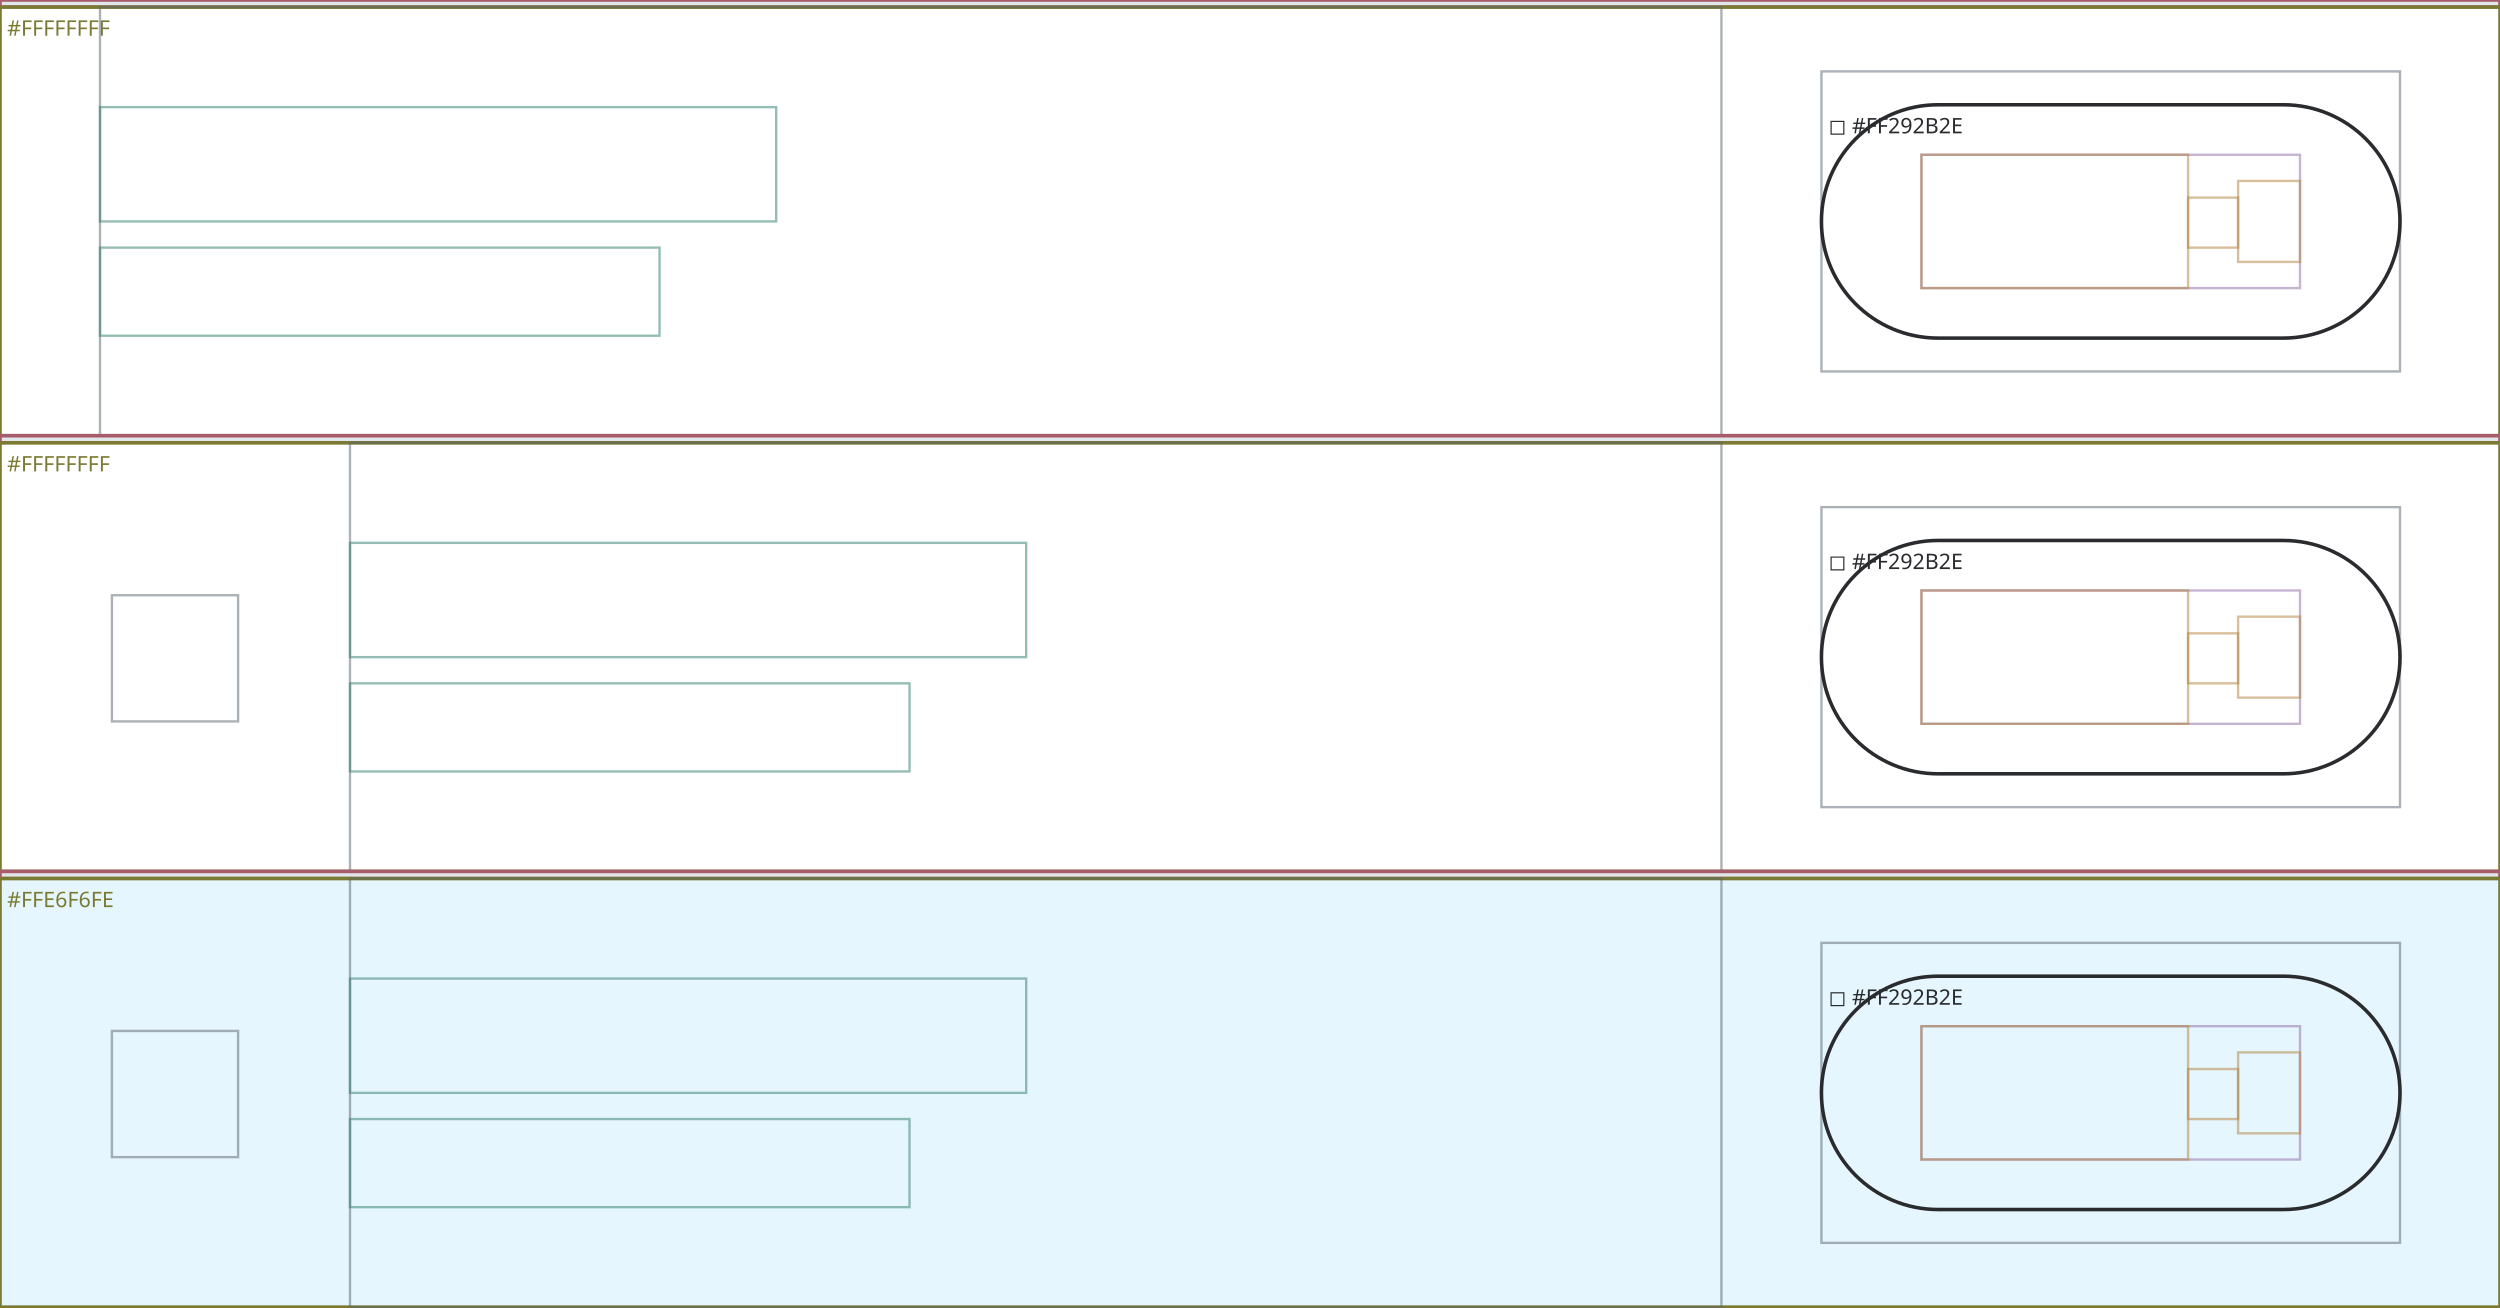
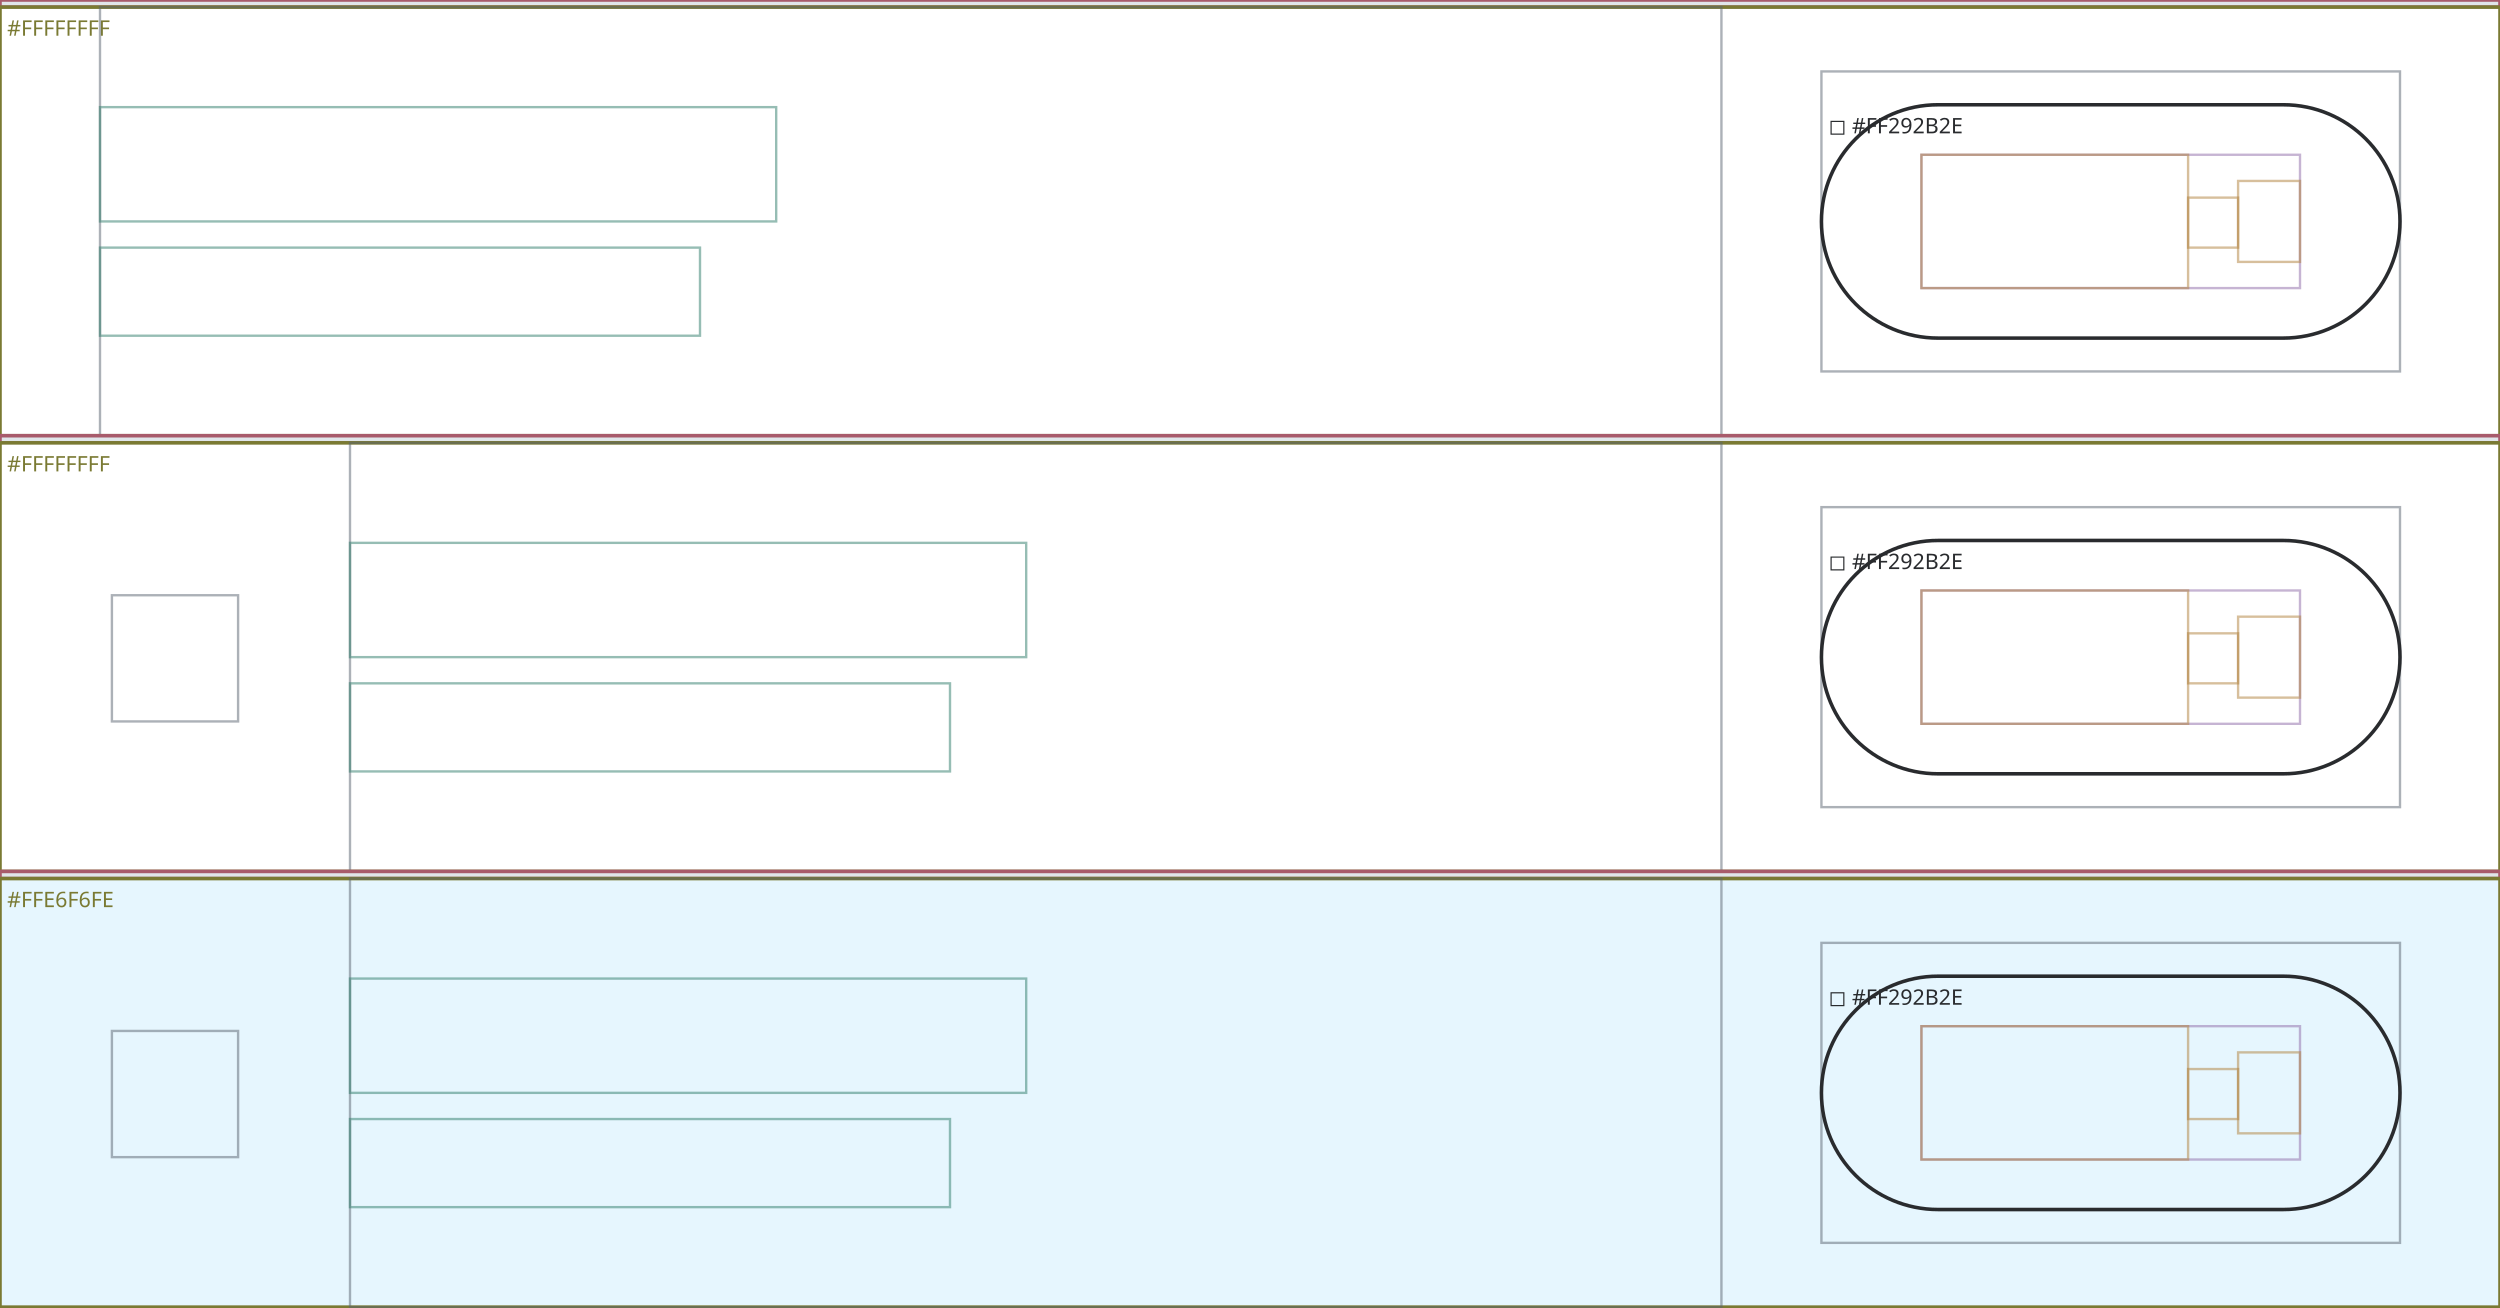
<svg xmlns="http://www.w3.org/2000/svg" viewBox="0 0 1050 549" width="1050" height="549" role="img" aria-label="Content/Bookmark row layout wireframe">
  <rect width="1050" height="549" fill="#ffffff" />
  <g>
    <rect x="0" y="0" width="1050" height="549" fill="none" fill-opacity="0" stroke="#5B6470" stroke-width="1" stroke-opacity="0.5" />
  </g>
  <g>
    <rect x="0" y="0" width="1050" height="549" fill="none" fill-opacity="0" stroke="#2E7D6B" stroke-width="1" stroke-opacity="0.5" />
  </g>
  <g>
    <rect x="0" y="0" width="1050" height="549" fill="#FFFFFF" fill-opacity="1" stroke="#8E6BA8" stroke-width="1.5" stroke-opacity="1" />
    <text x="3" y="12" font-family="system-ui, sans-serif" font-size="9" fill="#8E6BA8">#FFFFFFFF</text>
  </g>
  <g>
    <rect x="0" y="0" width="1050" height="549" fill="none" fill-opacity="0" stroke="#B0813B" stroke-width="1" stroke-opacity="0.5" />
  </g>
  <g>
    <rect x="0" y="0" width="1050" height="183" fill="none" fill-opacity="0" stroke="#3B72A8" stroke-width="1" stroke-opacity="0.5" />
  </g>
  <g>
    <rect x="0" y="0" width="1050" height="3" fill="#E0E6EA" fill-opacity="1" stroke="#A85B6B" stroke-width="1.5" stroke-opacity="1" />
    <text x="3" y="12" font-family="system-ui, sans-serif" font-size="9" fill="#A85B6B">#FFE0E6EA</text>
  </g>
  <g>
    <rect x="0" y="3" width="1050" height="180" fill="none" fill-opacity="0" stroke="#A85B6B" stroke-width="1" stroke-opacity="0.5" />
  </g>
  <g>
    <rect x="0" y="3" width="1050" height="180" fill="none" fill-opacity="0" stroke="#4F8A4A" stroke-width="1" stroke-opacity="0.5" />
  </g>
  <g>
    <rect x="0" y="3" width="1050" height="180" fill="#FFFFFF" fill-opacity="1" stroke="#7A7A33" stroke-width="1.5" stroke-opacity="1" />
    <text x="3" y="15" font-family="system-ui, sans-serif" font-size="9" fill="#7A7A33">#FFFFFFFF</text>
  </g>
  <g>
    <rect x="42" y="3" width="681" height="180" fill="none" fill-opacity="0" stroke="#5B6470" stroke-width="1" stroke-opacity="0.5" />
  </g>
  <g>
    <rect x="42" y="45" width="284" height="48" fill="none" fill-opacity="0" stroke="#2E7D6B" stroke-width="1" stroke-opacity="0.5" />
  </g>
  <g>
-     <rect x="42" y="104" width="235" height="37" fill="none" fill-opacity="0" stroke="#2E7D6B" stroke-width="1" stroke-opacity="0.5" />
+     <rect x="42" y="104" width="252" height="37" fill="none" fill-opacity="0" stroke="#2E7D6B" stroke-width="1" stroke-opacity="0.5" />
  </g>
  <g>
    <rect x="765" y="30" width="243" height="126" fill="none" fill-opacity="0" stroke="#5B6470" stroke-width="1" stroke-opacity="0.5" />
  </g>
  <g>
    <path d="M814,44 H959 A49,49 0 0 1 1008,93 V93 A49,49 0 0 1 959,142 H814 A49,49 0 0 1 765,93 V93 A49,49 0 0 1 814,44 Z" fill="none" fill-opacity="0" stroke="#292B2E" stroke-width="1.5" stroke-opacity="1" />
    <text x="768" y="56" font-family="system-ui, sans-serif" font-size="9" fill="#292B2E">◻ #FF292B2E</text>
  </g>
  <g>
    <rect x="807" y="65" width="159" height="56" fill="none" fill-opacity="0" stroke="#8E6BA8" stroke-width="1" stroke-opacity="0.5" />
  </g>
  <g>
    <rect x="807" y="65" width="112" height="56" fill="none" fill-opacity="0" stroke="#B0813B" stroke-width="1" stroke-opacity="0.5" />
  </g>
  <g>
    <rect x="919" y="83" width="21" height="21" fill="none" fill-opacity="0" stroke="#B0813B" stroke-width="1" stroke-opacity="0.5" />
  </g>
  <g>
    <rect x="940" y="76" width="26" height="34" fill="none" fill-opacity="0" stroke="#B0813B" stroke-width="1" stroke-opacity="0.5" />
  </g>
  <g>
    <rect x="0" y="183" width="1050" height="183" fill="none" fill-opacity="0" stroke="#3B72A8" stroke-width="1" stroke-opacity="0.5" />
  </g>
  <g>
    <rect x="0" y="183" width="1050" height="3" fill="#E0E6EA" fill-opacity="1" stroke="#A85B6B" stroke-width="1.5" stroke-opacity="1" />
    <text x="3" y="195" font-family="system-ui, sans-serif" font-size="9" fill="#A85B6B">#FFE0E6EA</text>
  </g>
  <g>
    <rect x="0" y="186" width="1050" height="180" fill="none" fill-opacity="0" stroke="#A85B6B" stroke-width="1" stroke-opacity="0.5" />
  </g>
  <g>
    <rect x="0" y="186" width="1050" height="180" fill="none" fill-opacity="0" stroke="#4F8A4A" stroke-width="1" stroke-opacity="0.5" />
  </g>
  <g>
    <rect x="0" y="186" width="1050" height="180" fill="#FFFFFF" fill-opacity="1" stroke="#7A7A33" stroke-width="1.5" stroke-opacity="1" />
    <text x="3" y="198" font-family="system-ui, sans-serif" font-size="9" fill="#7A7A33">#FFFFFFFF</text>
  </g>
  <g>
    <rect x="47" y="250" width="53" height="53" fill="none" fill-opacity="0" stroke="#5B6470" stroke-width="1" stroke-opacity="0.5" />
  </g>
  <g>
    <rect x="147" y="186" width="576" height="180" fill="none" fill-opacity="0" stroke="#5B6470" stroke-width="1" stroke-opacity="0.5" />
  </g>
  <g>
    <rect x="147" y="228" width="284" height="48" fill="none" fill-opacity="0" stroke="#2E7D6B" stroke-width="1" stroke-opacity="0.5" />
  </g>
  <g>
-     <rect x="147" y="287" width="235" height="37" fill="none" fill-opacity="0" stroke="#2E7D6B" stroke-width="1" stroke-opacity="0.5" />
+     <rect x="147" y="287" width="252" height="37" fill="none" fill-opacity="0" stroke="#2E7D6B" stroke-width="1" stroke-opacity="0.5" />
  </g>
  <g>
    <rect x="765" y="213" width="243" height="126" fill="none" fill-opacity="0" stroke="#5B6470" stroke-width="1" stroke-opacity="0.5" />
  </g>
  <g>
    <path d="M814,227 H959 A49,49 0 0 1 1008,276 V276 A49,49 0 0 1 959,325 H814 A49,49 0 0 1 765,276 V276 A49,49 0 0 1 814,227 Z" fill="none" fill-opacity="0" stroke="#292B2E" stroke-width="1.5" stroke-opacity="1" />
    <text x="768" y="239" font-family="system-ui, sans-serif" font-size="9" fill="#292B2E">◻ #FF292B2E</text>
  </g>
  <g>
    <rect x="807" y="248" width="159" height="56" fill="none" fill-opacity="0" stroke="#8E6BA8" stroke-width="1" stroke-opacity="0.5" />
  </g>
  <g>
    <rect x="807" y="248" width="112" height="56" fill="none" fill-opacity="0" stroke="#B0813B" stroke-width="1" stroke-opacity="0.5" />
  </g>
  <g>
    <rect x="919" y="266" width="21" height="21" fill="none" fill-opacity="0" stroke="#B0813B" stroke-width="1" stroke-opacity="0.5" />
  </g>
  <g>
    <rect x="940" y="259" width="26" height="34" fill="none" fill-opacity="0" stroke="#B0813B" stroke-width="1" stroke-opacity="0.5" />
  </g>
  <g>
    <rect x="0" y="366" width="1050" height="183" fill="none" fill-opacity="0" stroke="#3B72A8" stroke-width="1" stroke-opacity="0.5" />
  </g>
  <g>
    <rect x="0" y="366" width="1050" height="3" fill="#E0E6EA" fill-opacity="1" stroke="#A85B6B" stroke-width="1.5" stroke-opacity="1" />
    <text x="3" y="378" font-family="system-ui, sans-serif" font-size="9" fill="#A85B6B">#FFE0E6EA</text>
  </g>
  <g>
    <rect x="0" y="369" width="1050" height="180" fill="none" fill-opacity="0" stroke="#A85B6B" stroke-width="1" stroke-opacity="0.5" />
  </g>
  <g>
    <rect x="0" y="369" width="1050" height="180" fill="none" fill-opacity="0" stroke="#4F8A4A" stroke-width="1" stroke-opacity="0.5" />
  </g>
  <g>
    <rect x="0" y="369" width="1050" height="180" fill="#E6F6FE" fill-opacity="1" stroke="#7A7A33" stroke-width="1.5" stroke-opacity="1" />
    <text x="3" y="381" font-family="system-ui, sans-serif" font-size="9" fill="#7A7A33">#FFE6F6FE</text>
  </g>
  <g>
    <rect x="47" y="433" width="53" height="53" fill="none" fill-opacity="0" stroke="#5B6470" stroke-width="1" stroke-opacity="0.5" />
  </g>
  <g>
    <rect x="147" y="369" width="576" height="180" fill="none" fill-opacity="0" stroke="#5B6470" stroke-width="1" stroke-opacity="0.5" />
  </g>
  <g>
    <rect x="147" y="411" width="284" height="48" fill="none" fill-opacity="0" stroke="#2E7D6B" stroke-width="1" stroke-opacity="0.5" />
  </g>
  <g>
-     <rect x="147" y="470" width="235" height="37" fill="none" fill-opacity="0" stroke="#2E7D6B" stroke-width="1" stroke-opacity="0.5" />
+     <rect x="147" y="470" width="252" height="37" fill="none" fill-opacity="0" stroke="#2E7D6B" stroke-width="1" stroke-opacity="0.5" />
  </g>
  <g>
    <rect x="765" y="396" width="243" height="126" fill="none" fill-opacity="0" stroke="#5B6470" stroke-width="1" stroke-opacity="0.5" />
  </g>
  <g>
    <path d="M814,410 H959 A49,49 0 0 1 1008,459 V459 A49,49 0 0 1 959,508 H814 A49,49 0 0 1 765,459 V459 A49,49 0 0 1 814,410 Z" fill="none" fill-opacity="0" stroke="#292B2E" stroke-width="1.5" stroke-opacity="1" />
    <text x="768" y="422" font-family="system-ui, sans-serif" font-size="9" fill="#292B2E">◻ #FF292B2E</text>
  </g>
  <g>
    <rect x="807" y="431" width="159" height="56" fill="none" fill-opacity="0" stroke="#8E6BA8" stroke-width="1" stroke-opacity="0.5" />
  </g>
  <g>
    <rect x="807" y="431" width="112" height="56" fill="none" fill-opacity="0" stroke="#B0813B" stroke-width="1" stroke-opacity="0.5" />
  </g>
  <g>
    <rect x="919" y="449" width="21" height="21" fill="none" fill-opacity="0" stroke="#B0813B" stroke-width="1" stroke-opacity="0.5" />
  </g>
  <g>
    <rect x="940" y="442" width="26" height="34" fill="none" fill-opacity="0" stroke="#B0813B" stroke-width="1" stroke-opacity="0.5" />
  </g>
</svg>
